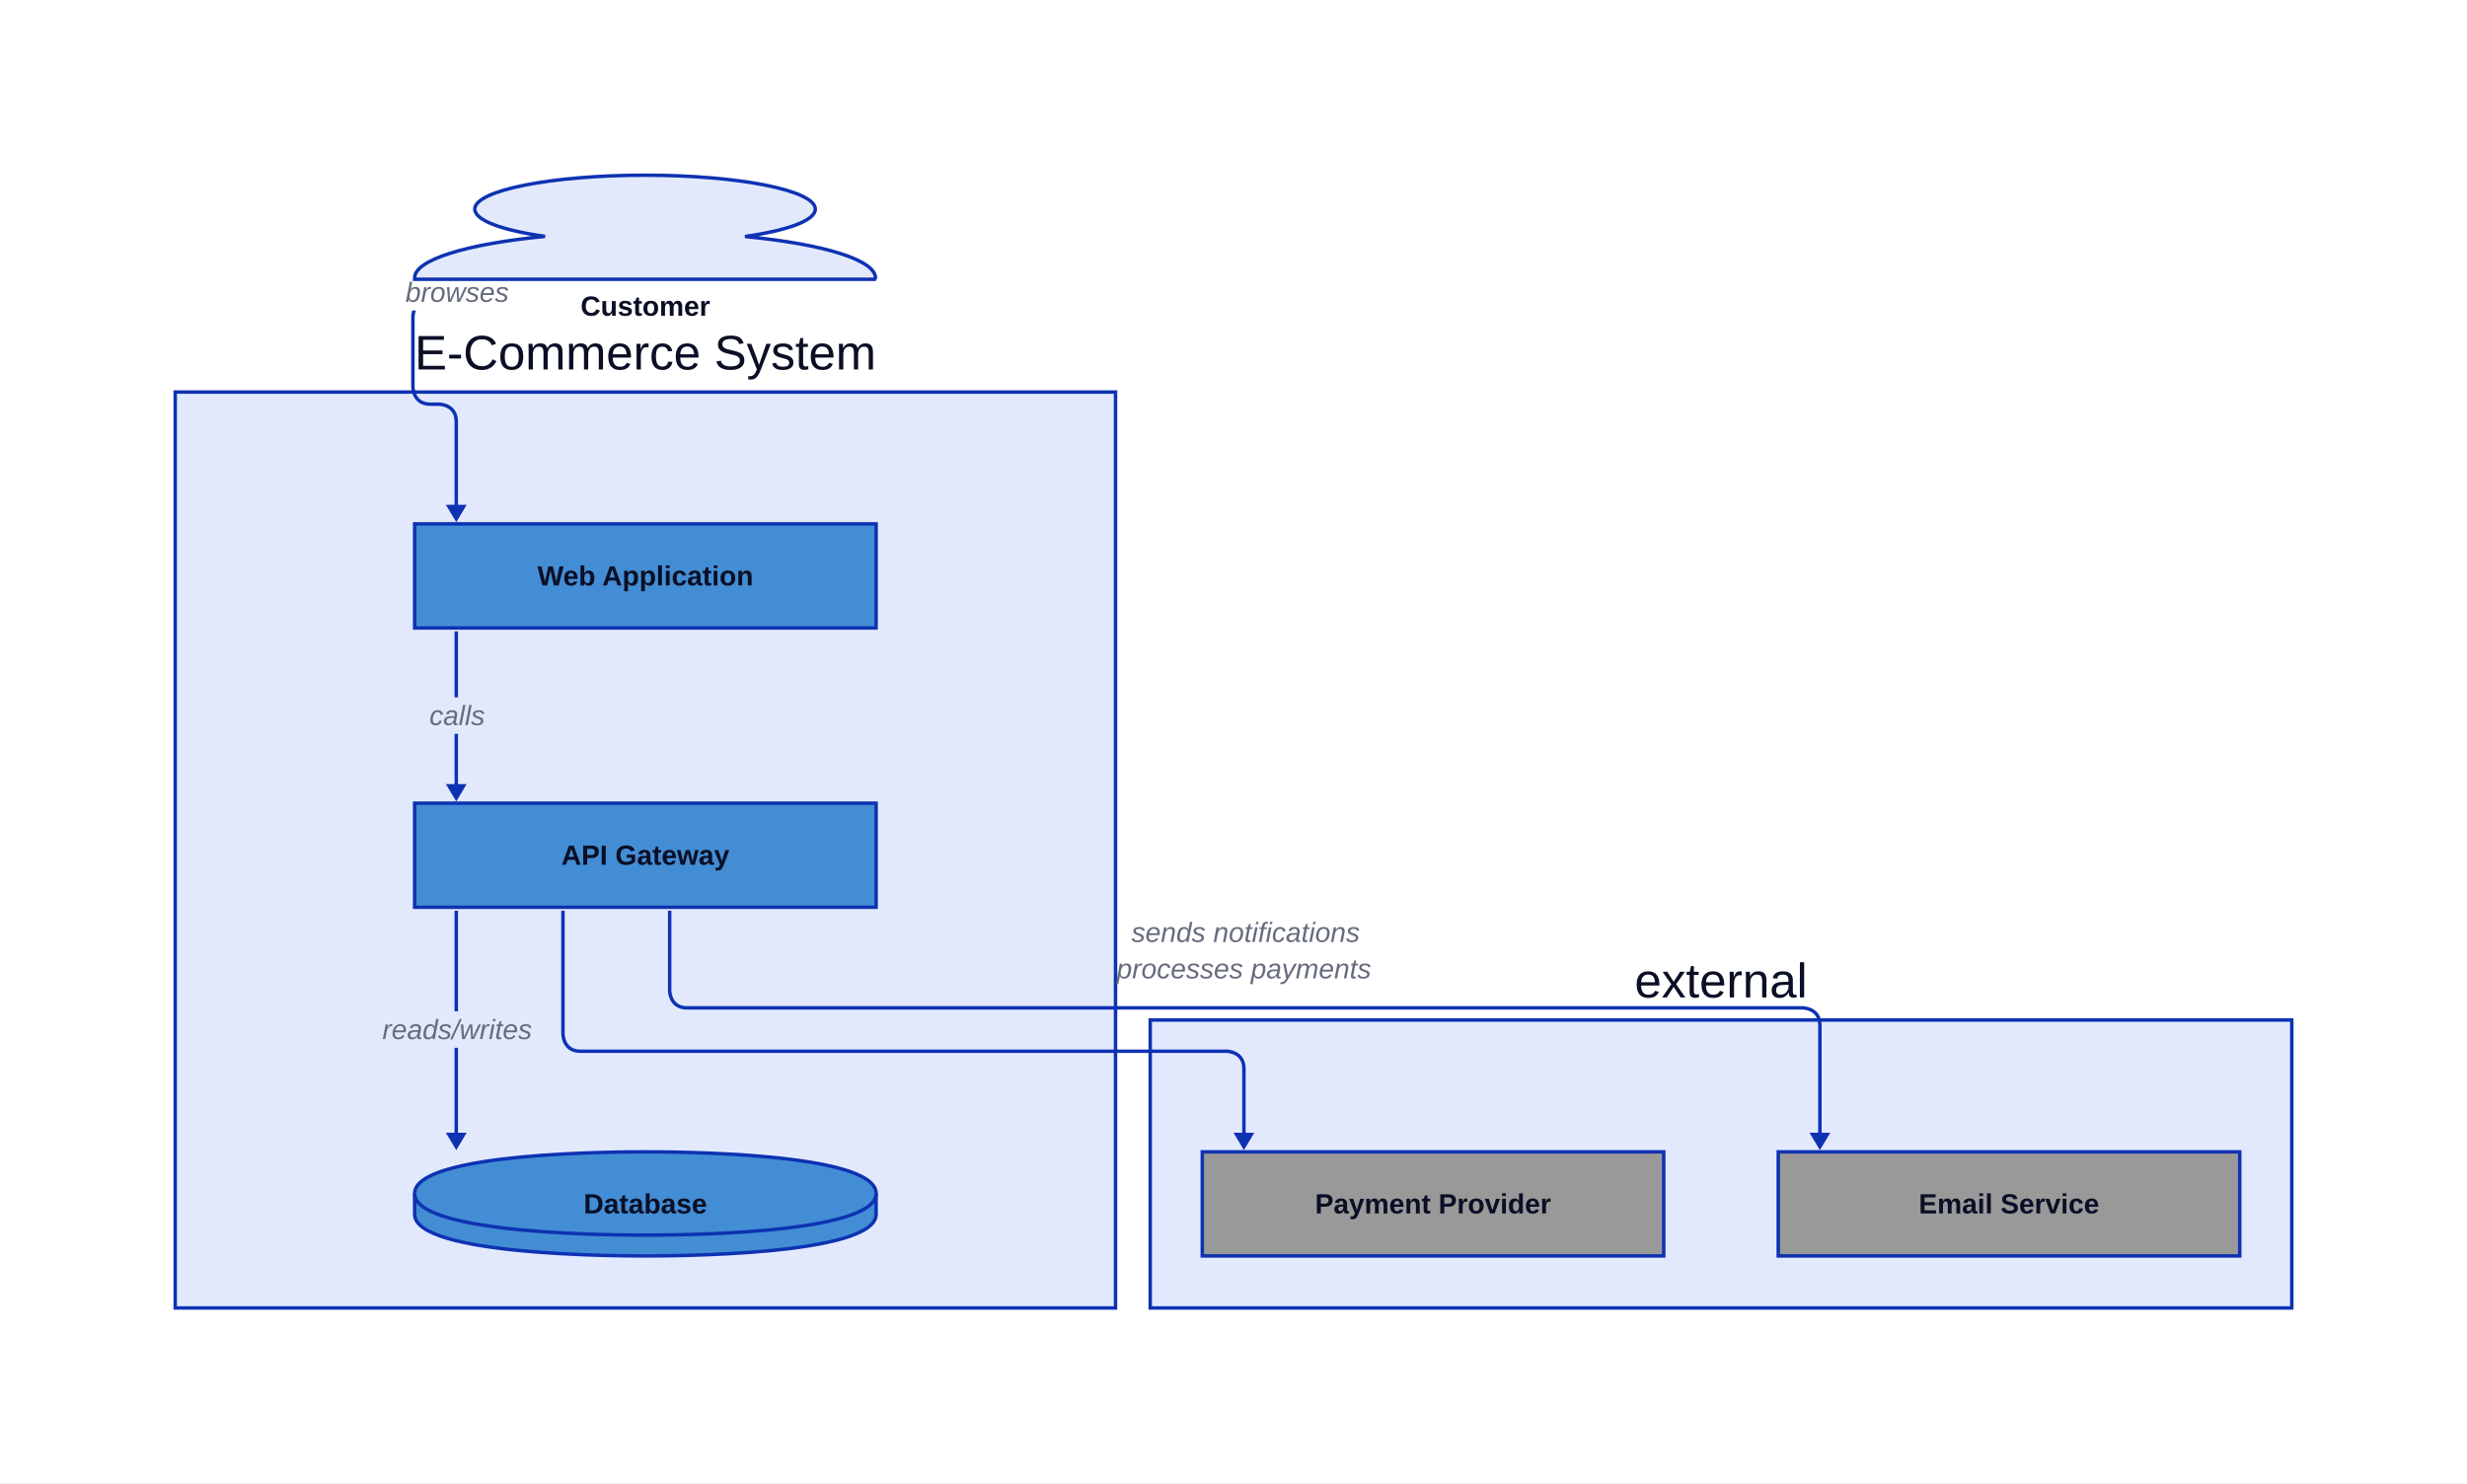
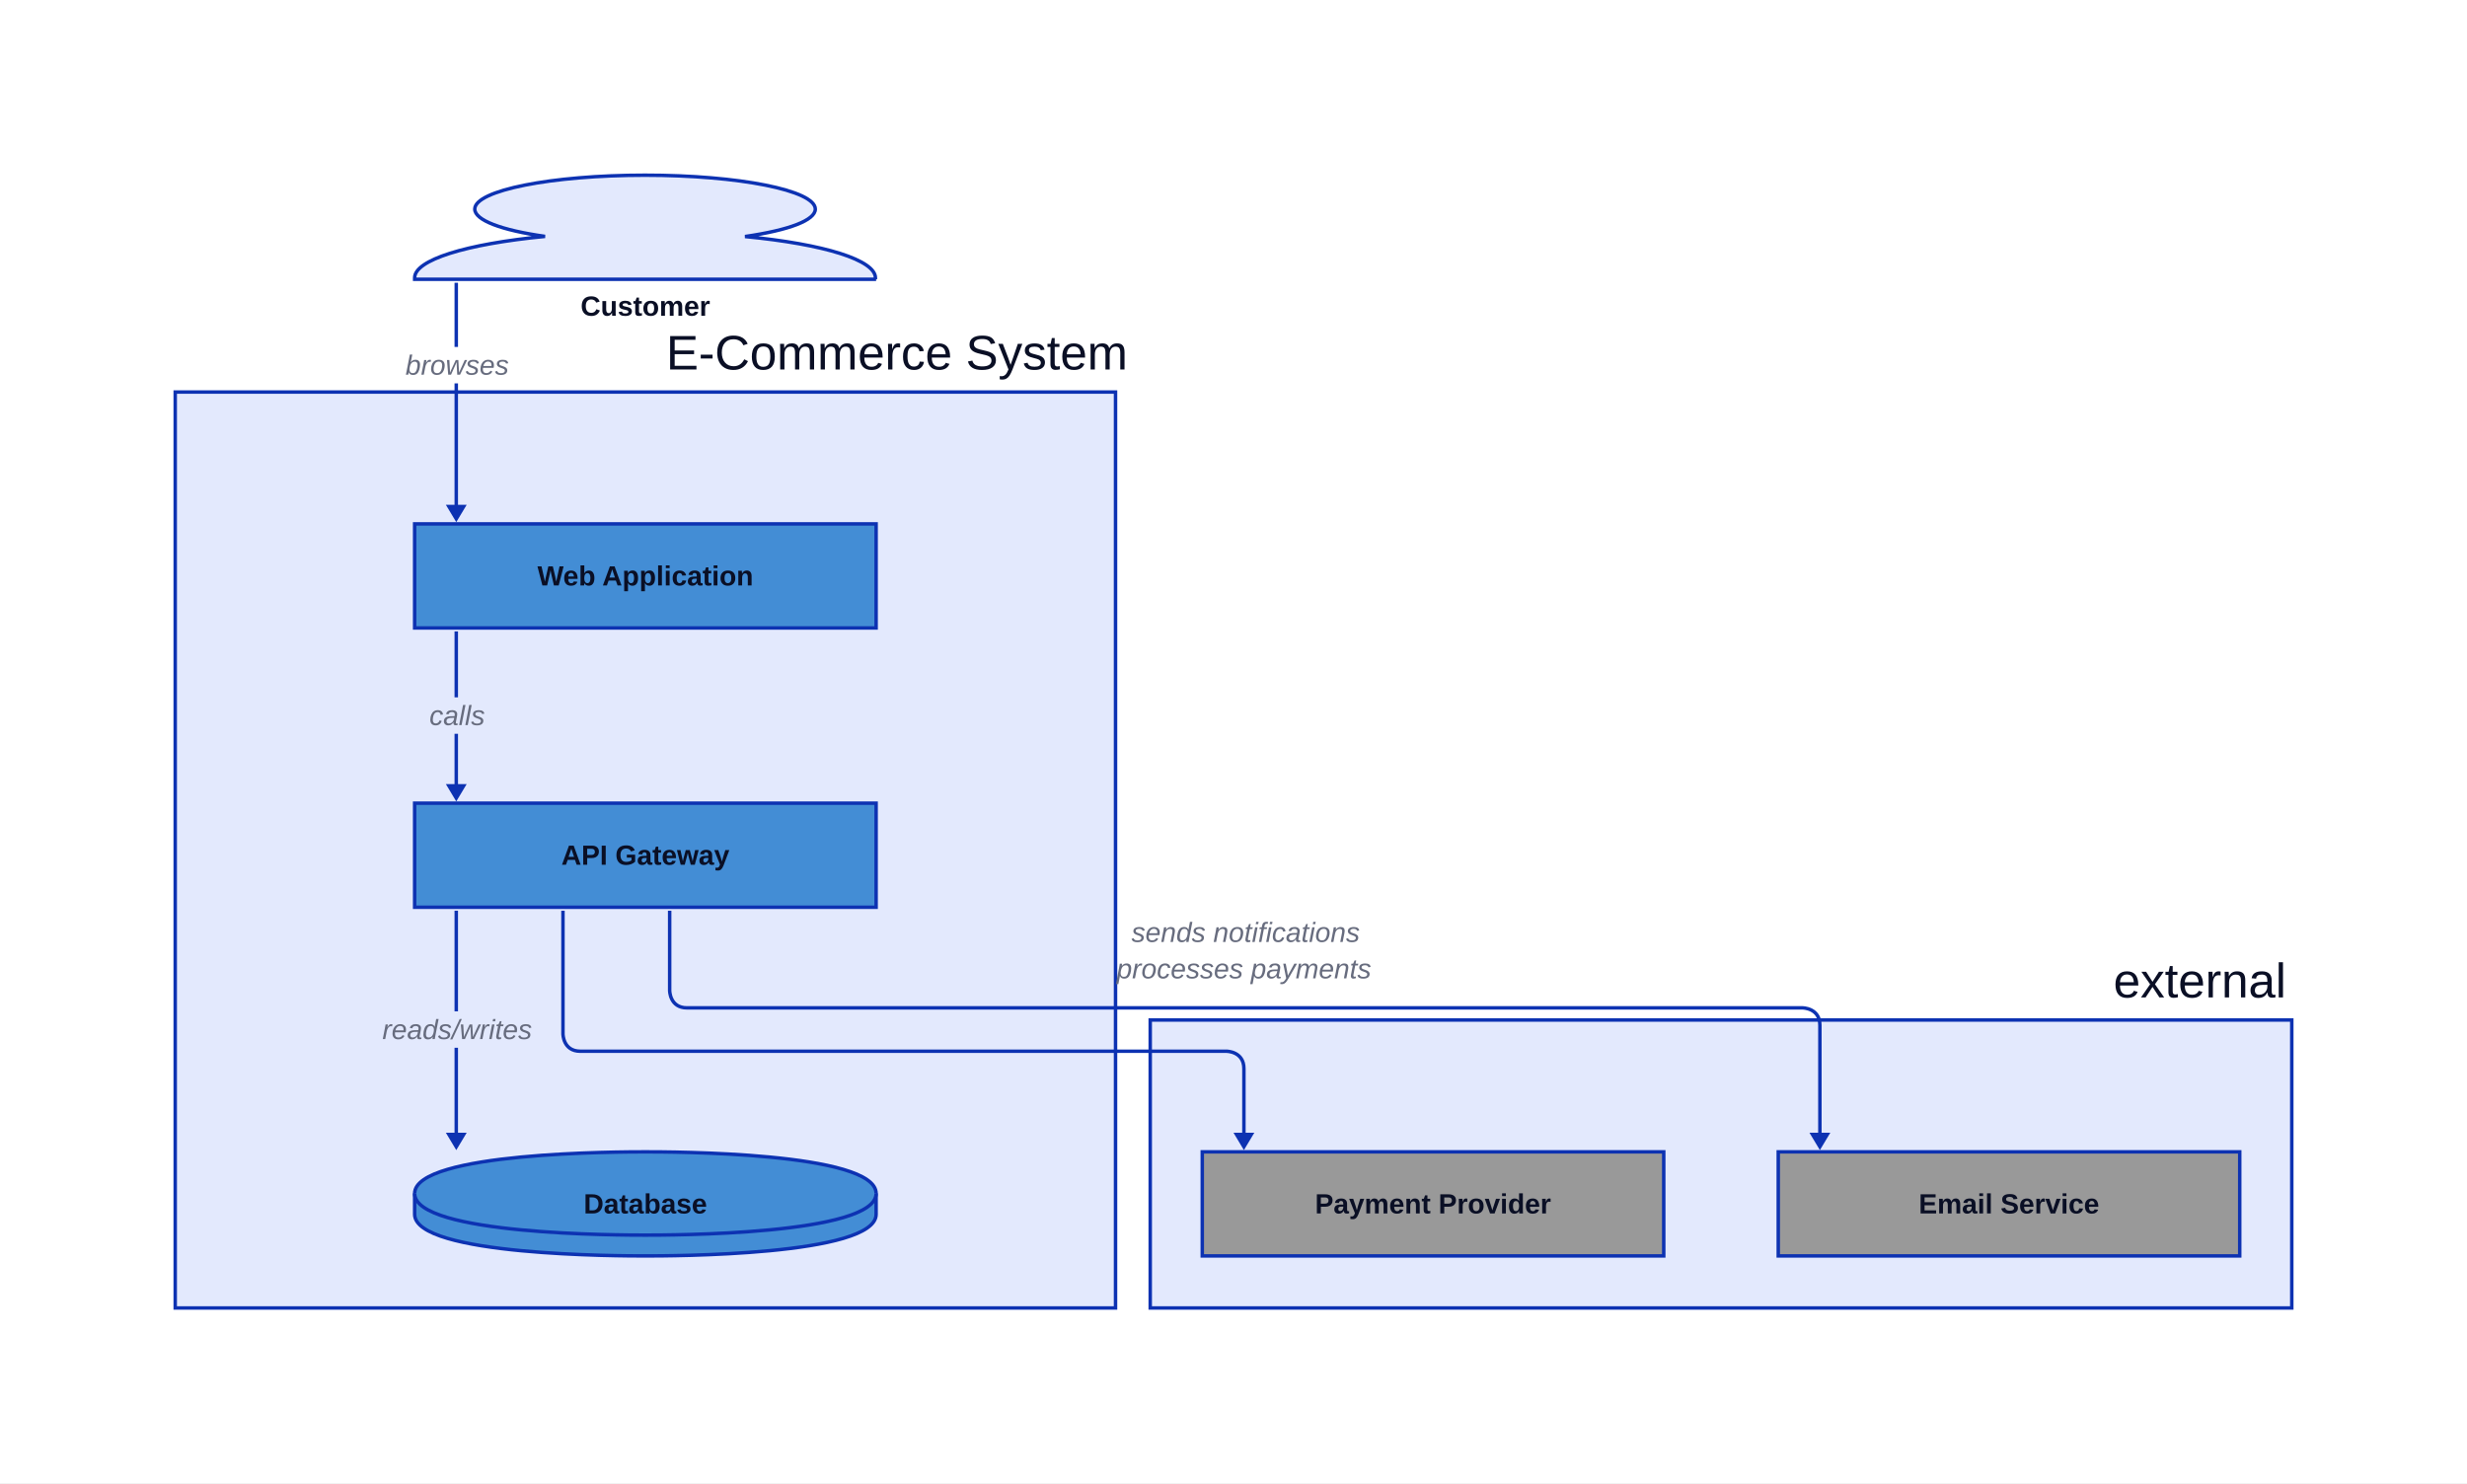
<svg xmlns="http://www.w3.org/2000/svg" width="1422" height="855" viewBox="-199 -101 1422 855" data-d2-version="0.2.0" class="d2-1716521580 d2-svg">
  <defs>
    <mask id="edge-label-mask" maskUnits="userSpaceOnUse" x="-199" y="-101" width="1422" height="855">
      <rect x="-199" y="-101" width="1422" height="855" fill="white" />
-       <rect x="35" y="57" width="59" height="21" fill="black" />
+       <rect x="35" y="99" width="59" height="21" fill="black" />
      <rect x="47" y="301" width="35" height="21" fill="black" />
      <rect x="21" y="482" width="87" height="21" fill="black" />
      <rect x="449" y="447" width="138" height="21" fill="black" />
      <rect x="455" y="426" width="128" height="21" fill="black" />
    </mask>
    <marker id="mk-161592640" markerWidth="10" markerHeight="12" refX="7" refY="6" viewBox="0 0 10 12" orient="auto" markerUnits="userSpaceOnUse">
      <polygon points="0,0 10,6 0,12" fill="#0D32B2" stroke-width="2" />
    </marker>
  </defs>
  <rect x="-199" y="-101" width="1422" height="855" rx="0" fill="#FFFFFF" stroke-width="0" />
  <g id="base-layer">
    <rect x="-98" y="125" width="542" height="528" fill="#E3E9FD" stroke="#0D32B2" stroke-width="2" rx="0" ry="0" />
    <rect x="464" y="487" width="658" height="166" fill="#E3E9FD" stroke="#0D32B2" stroke-width="2" rx="0" ry="0" />
    <path d="M 306 60 H 40 v -0.853 c 0 -10.233 29.209 -19.457 75.165 -23.876 C 89.851 31.705 74.662 25.891 74.662 19.535 C 74.662 8.76 118.671 0 172.805 0 c 54.135 0 98.143 8.76 98.143 19.535 c 0 6.357 -14.799 12.093 -40.504 15.814 c 45.956 4.419 75.165 13.643 75.165 23.876 v 0.775 Z" fill="#E3E9FD" stroke="#0D32B2" stroke-width="2" />
    <rect x="40" y="201" width="266" height="60" fill="#438DD5" stroke="#0D32B2" stroke-width="2" rx="0" ry="0" />
    <rect x="40" y="362" width="266" height="60" fill="#438DD5" stroke="#0D32B2" stroke-width="2" rx="0" ry="0" />
    <path d="M 40 587 C 40 563 159.7 563 173 563 C 186.3 563 306 563 306 587 L 306 599 C 306 623 186.3 623 173 623 C 159.7 623 40 623 40 599 L 40 587 Z" fill="#438DD5" stroke="#0D32B2" stroke-width="2" />
    <path d="M 40 587 C 40 611 159.7 611 173 611 C 186.3 611 306 611 306 587" fill="#438DD5" stroke="#0D32B2" stroke-width="2" />
    <rect x="494" y="563" width="266" height="60" fill="#999999" stroke="#0D32B2" stroke-width="2" rx="0" ry="0" />
    <rect x="826" y="563" width="266" height="60" fill="#999999" stroke="#0D32B2" stroke-width="2" rx="0" ry="0" />
-     <path d="M 64 62 L 64 62 S 64 72 54 72 L 49 72 S 39 72 39 82 L 39 122 S 39 132 49 132 L 54 132 S 64 132 64 142 L 64 197" fill="none" stroke="#0D32B2" stroke-width="2" marker-end="url(#mk-161592640)" mask="url(#edge-label-mask)" />
-     <text x="64.5" y="73" text-anchor="middle" dominant-baseline="alphabetic" font-family="Arial, sans-serif" font-size="16" style="fill: #676C7E; font-style: italic">browses</text>
+     <path d="M 64 62 L 64 197" fill="none" stroke="#0D32B2" stroke-width="2" marker-end="url(#mk-161592640)" mask="url(#edge-label-mask)" />
+     <text x="64.5" y="115" text-anchor="middle" dominant-baseline="alphabetic" font-family="Arial, sans-serif" font-size="16" style="fill: #676C7E; font-style: italic">browses</text>
    <path d="M 64 263 L 64 358" fill="none" stroke="#0D32B2" stroke-width="2" marker-end="url(#mk-161592640)" mask="url(#edge-label-mask)" />
    <text x="64.5" y="317" text-anchor="middle" dominant-baseline="alphabetic" font-family="Arial, sans-serif" font-size="16" style="fill: #676C7E; font-style: italic">calls</text>
    <path d="M 64 424 L 64 559" fill="none" stroke="#0D32B2" stroke-width="2" marker-end="url(#mk-161592640)" mask="url(#edge-label-mask)" />
    <text x="64.5" y="498" text-anchor="middle" dominant-baseline="alphabetic" font-family="Arial, sans-serif" font-size="16" style="fill: #676C7E; font-style: italic">reads/writes</text>
    <path d="M 125.5 424 L 125.5 495 S 125.5 505 135.5 505 L 508 505 S 518 505 518 515 L 518 559" fill="none" stroke="#0D32B2" stroke-width="2" marker-end="url(#mk-161592640)" mask="url(#edge-label-mask)" />
    <text x="518" y="463" text-anchor="middle" dominant-baseline="alphabetic" font-family="Arial, sans-serif" font-size="16" style="fill: #676C7E; font-style: italic">processes payments</text>
    <path d="M 187 424 L 187 470 S 187 480 197 480 L 840 480 S 850 480 850 490 L 850 559" fill="none" stroke="#0D32B2" stroke-width="2" marker-end="url(#mk-161592640)" mask="url(#edge-label-mask)" />
    <text x="519" y="442" text-anchor="middle" dominant-baseline="alphabetic" font-family="Arial, sans-serif" font-size="16" style="fill: #676C7E; font-style: italic">sends notifications</text>
-     <text x="173" y="112" text-anchor="middle" dominant-baseline="alphabetic" font-family="Arial, sans-serif" font-size="28" style="fill: #0A0F25">E-Commerce System</text>
-     <text x="793" y="474" text-anchor="middle" dominant-baseline="alphabetic" font-family="Arial, sans-serif" font-size="28" style="fill: #0A0F25">external</text>
+     <text x="318" y="112" text-anchor="middle" dominant-baseline="alphabetic" font-family="Arial, sans-serif" font-size="28" style="fill: #0A0F25">E-Commerce System</text>
+     <text x="1069" y="474" text-anchor="middle" dominant-baseline="alphabetic" font-family="Arial, sans-serif" font-size="28" style="fill: #0A0F25">external</text>
    <text x="173" y="81" text-anchor="middle" dominant-baseline="alphabetic" font-family="Arial, sans-serif" font-size="16" style="fill: #0A0F25; font-weight: 700">Customer</text>
    <text x="173" y="236.5" text-anchor="middle" dominant-baseline="alphabetic" font-family="Arial, sans-serif" font-size="16" style="fill: #0A0F25; font-weight: 700">Web Application</text>
    <text x="173" y="397.5" text-anchor="middle" dominant-baseline="alphabetic" font-family="Arial, sans-serif" font-size="16" style="fill: #0A0F25; font-weight: 700">API Gateway</text>
    <text x="173" y="598.5" text-anchor="middle" dominant-baseline="alphabetic" font-family="Arial, sans-serif" font-size="16" style="fill: #0A0F25; font-weight: 700">Database</text>
    <text x="627" y="598.5" text-anchor="middle" dominant-baseline="alphabetic" font-family="Arial, sans-serif" font-size="16" style="fill: #0A0F25; font-weight: 700">Payment Provider</text>
    <text x="959" y="598.5" text-anchor="middle" dominant-baseline="alphabetic" font-family="Arial, sans-serif" font-size="16" style="fill: #0A0F25; font-weight: 700">Email Service</text>
  </g>
</svg>
